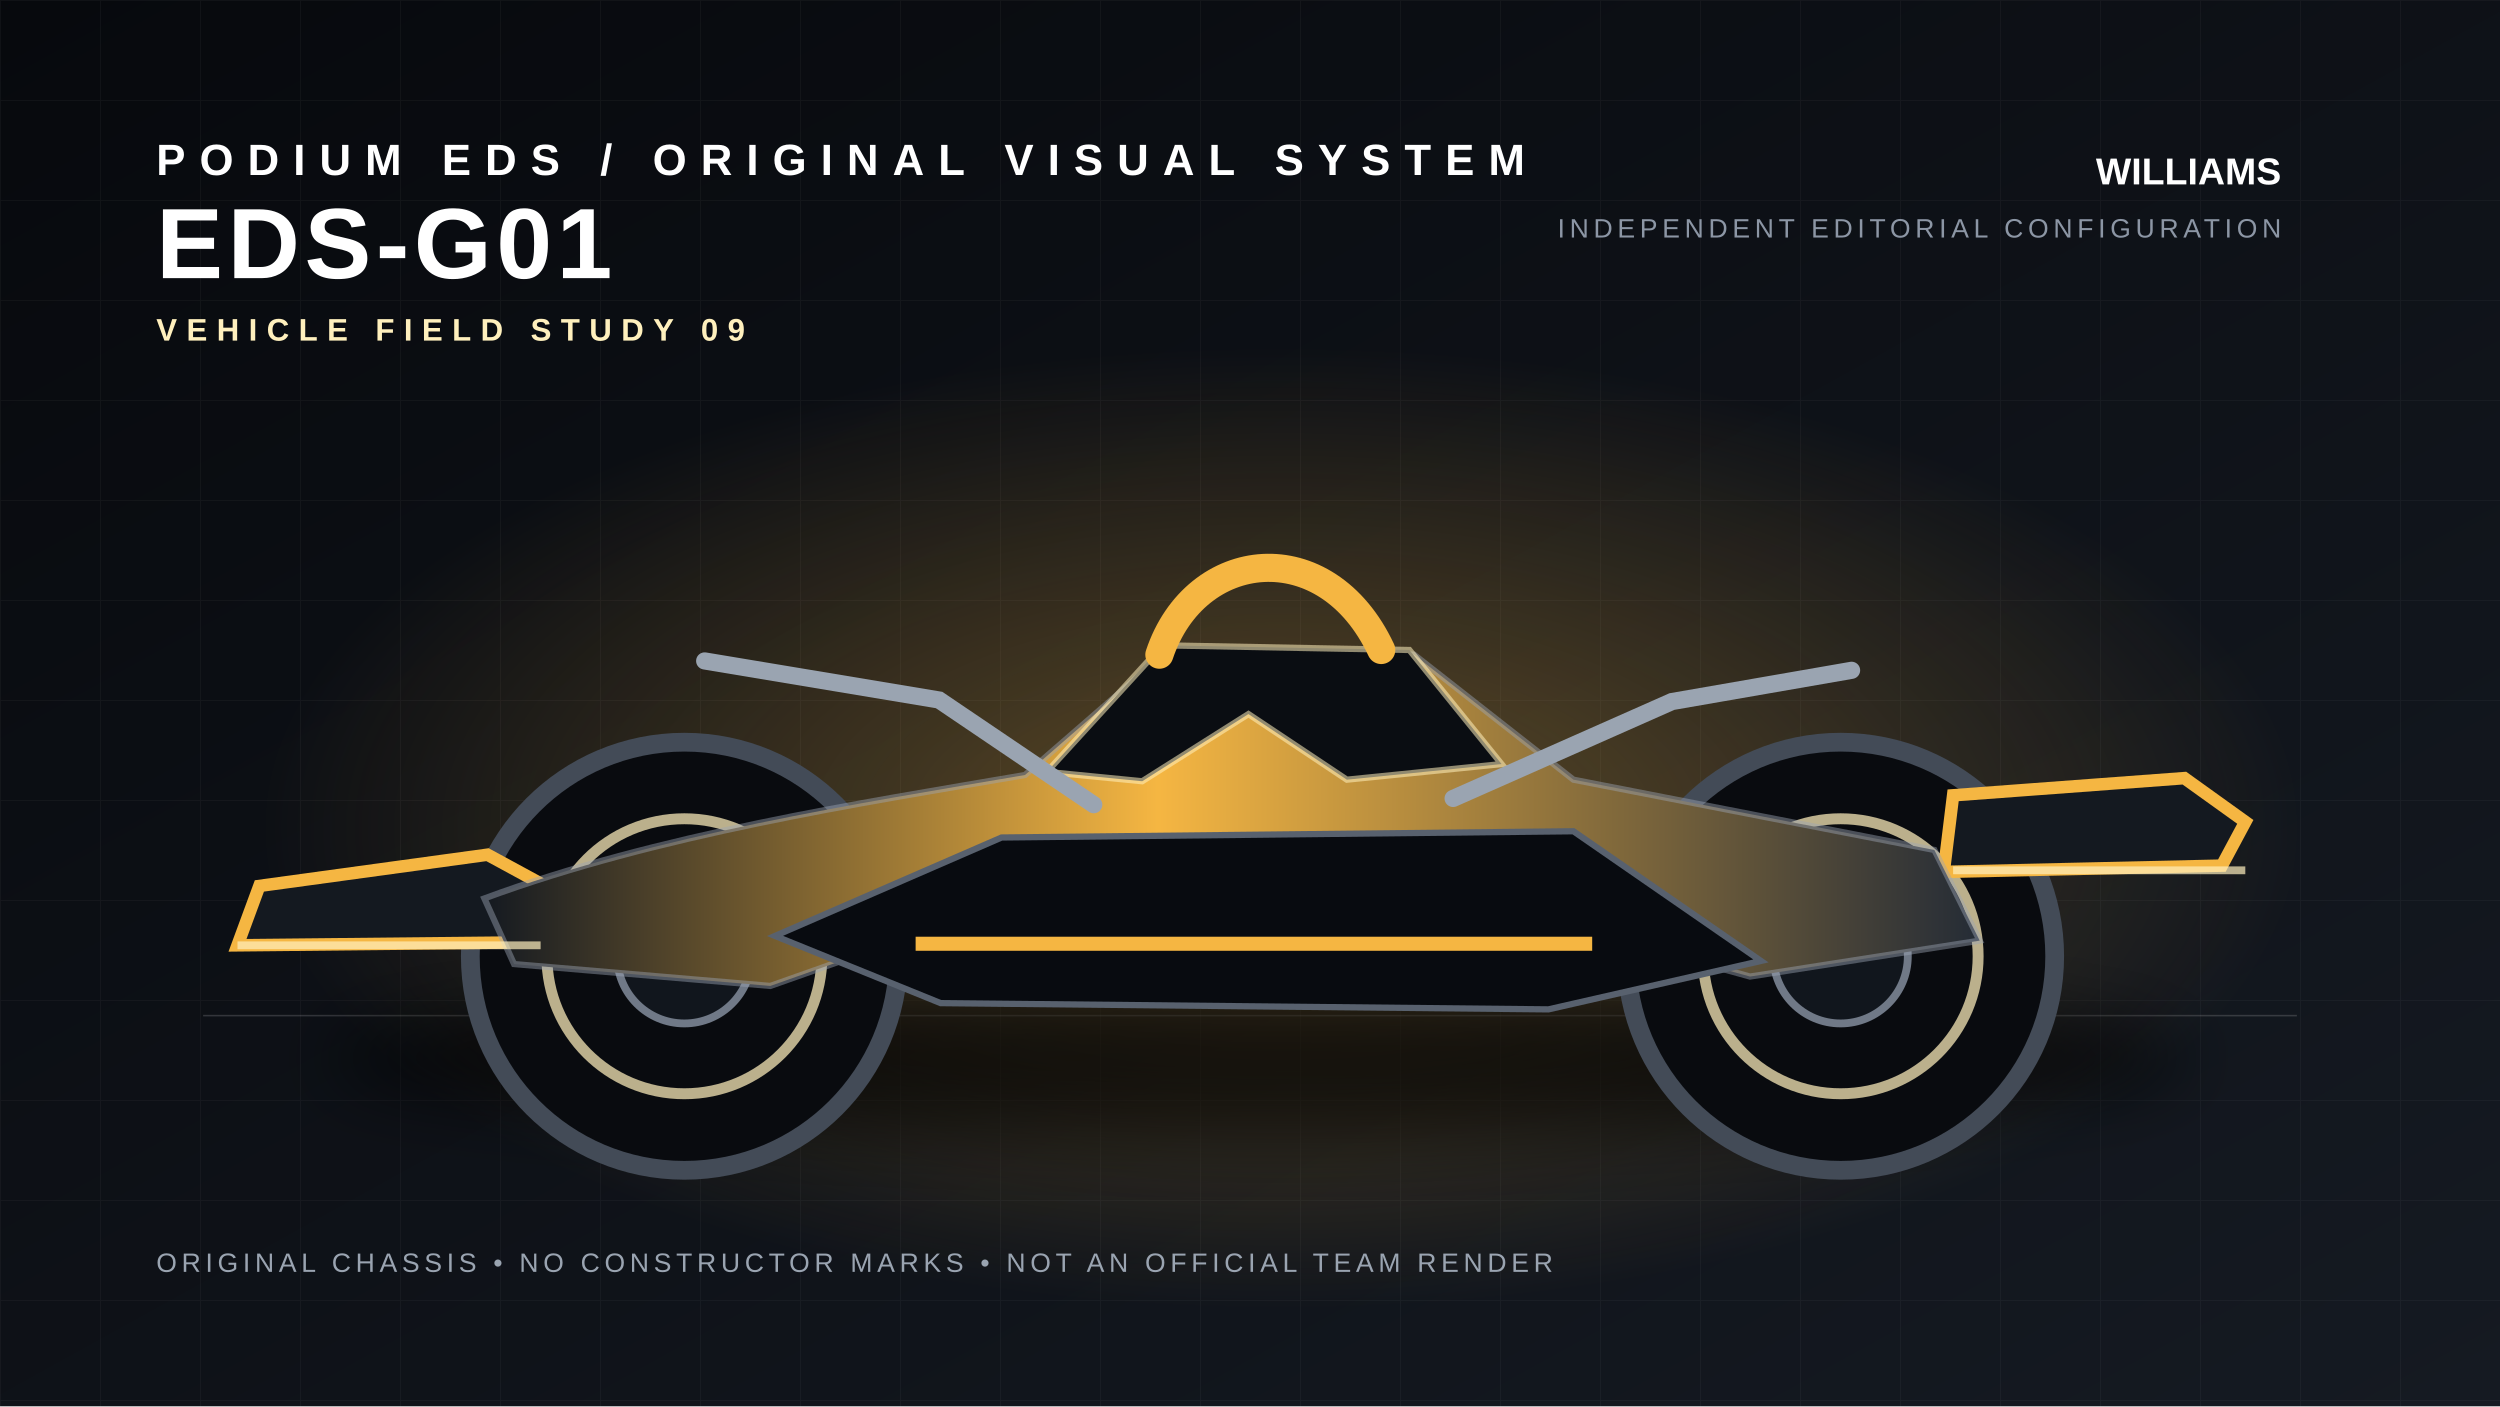
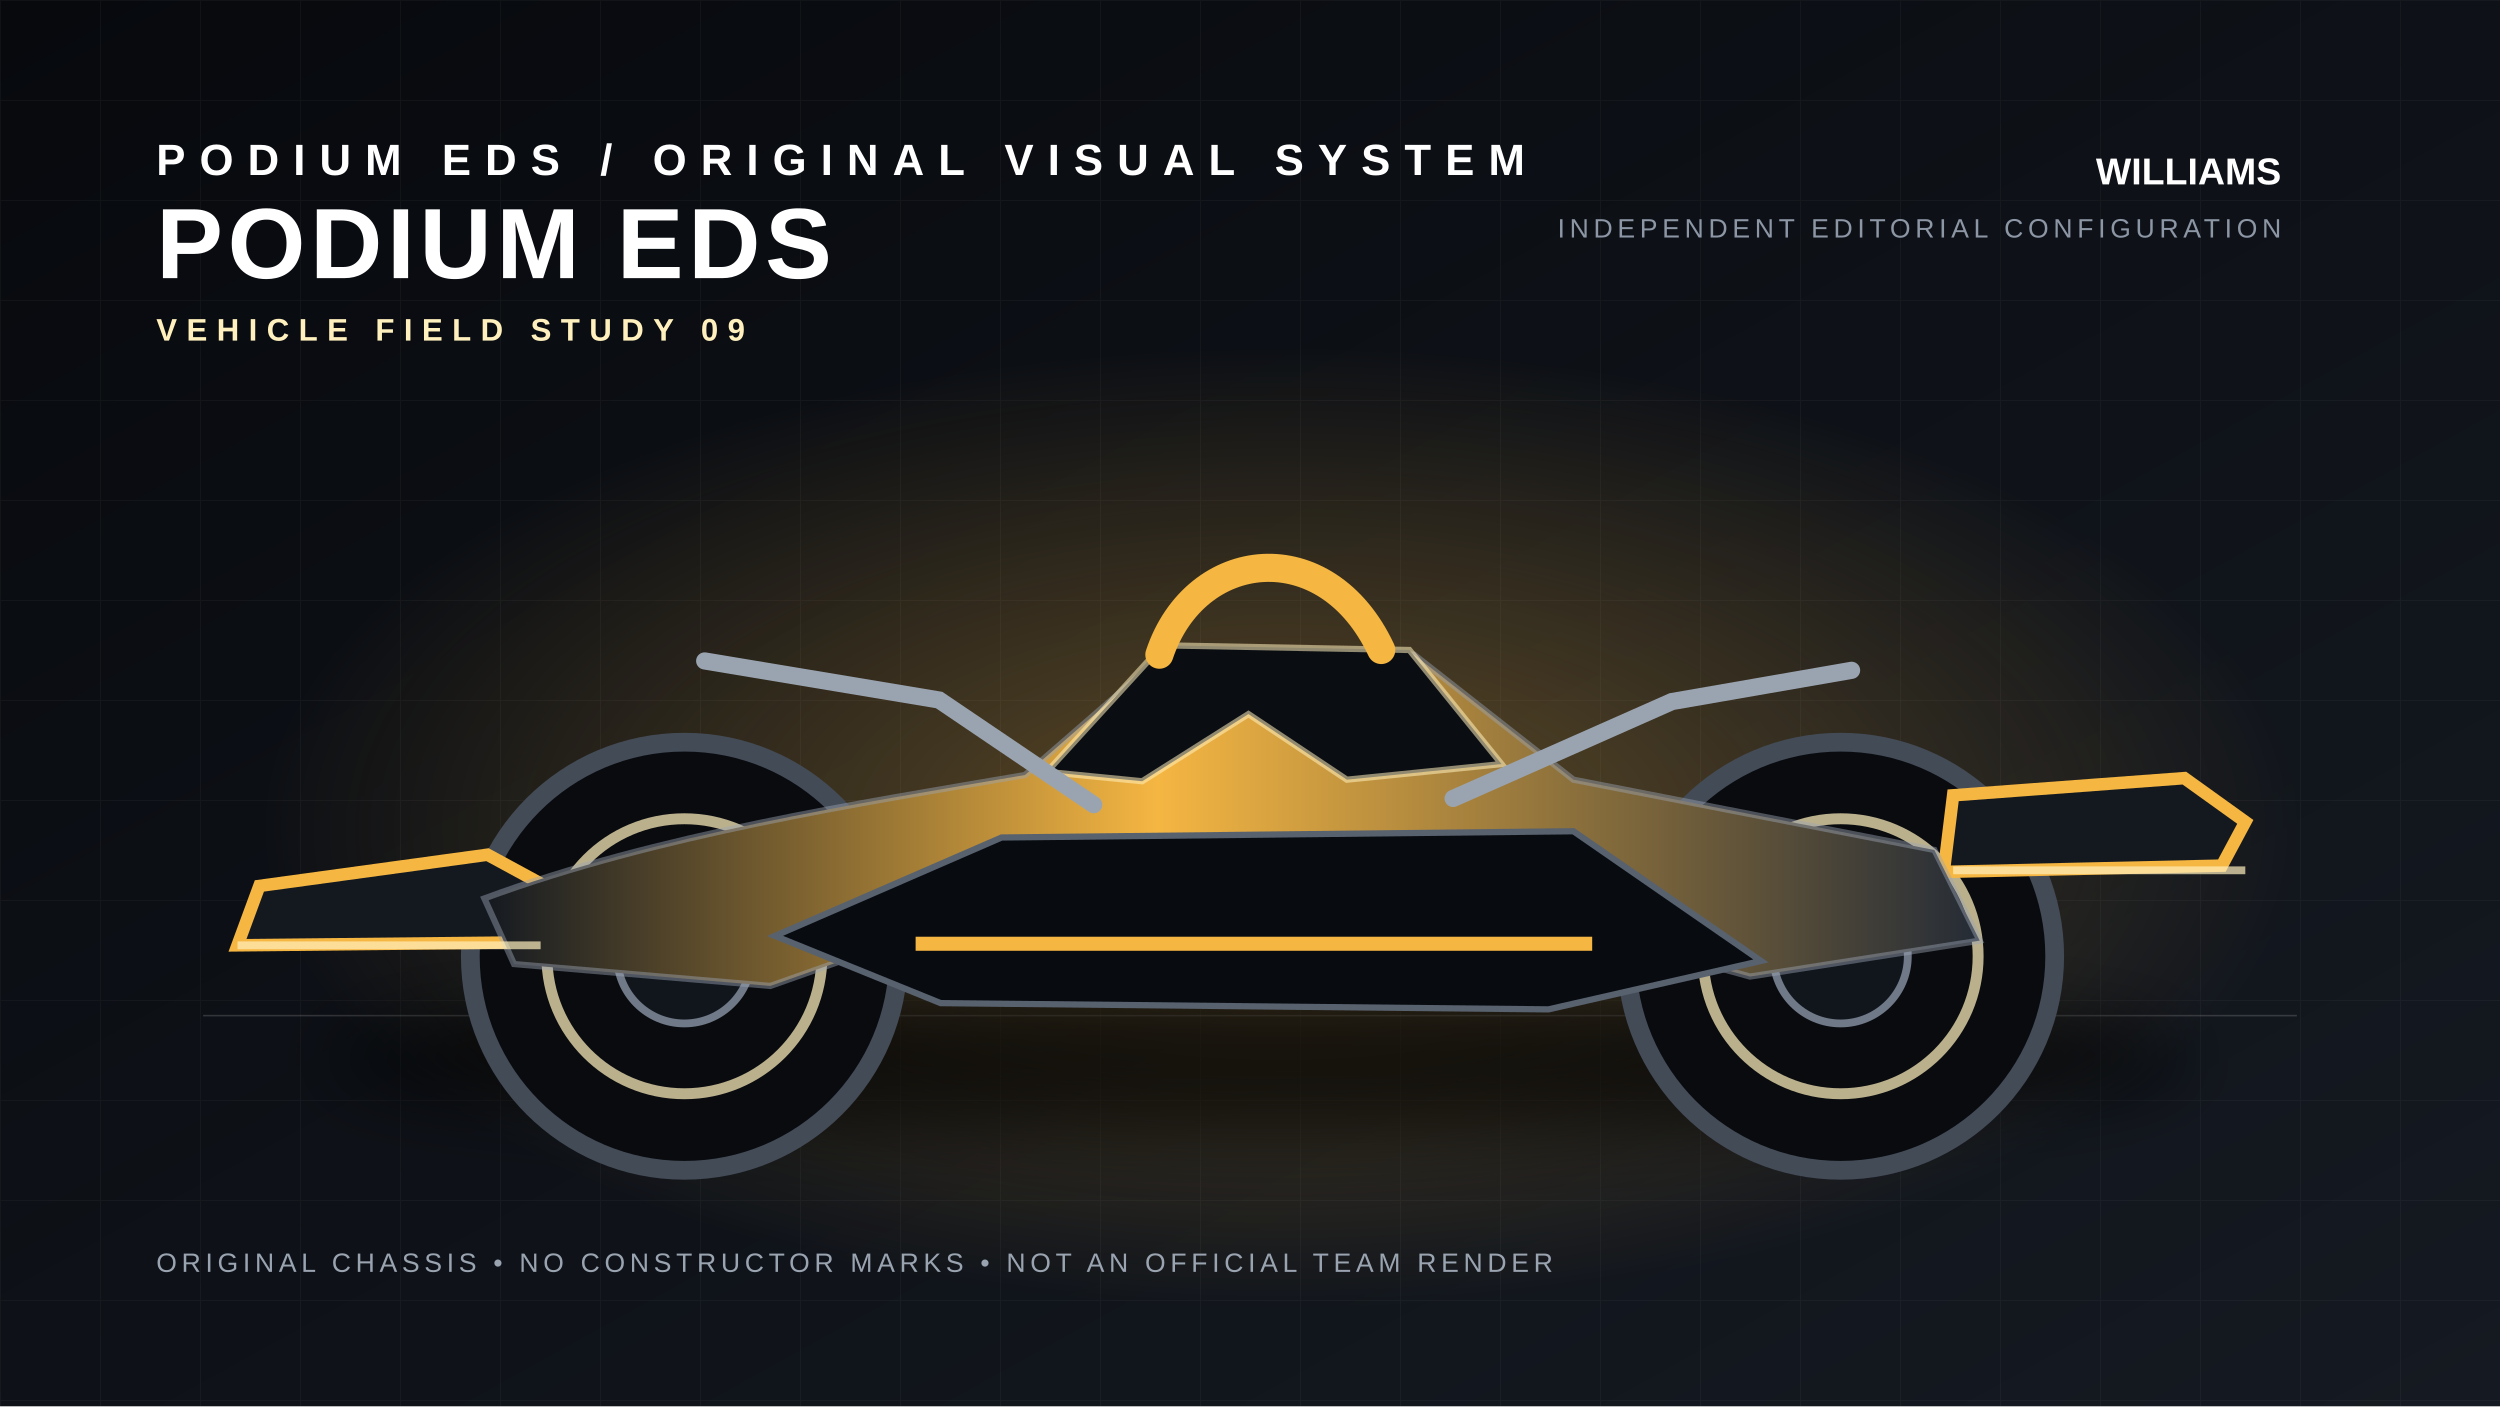
<svg xmlns="http://www.w3.org/2000/svg" viewBox="0 0 1600 900" role="img" aria-labelledby="title desc">
  <defs>
    <linearGradient id="bg" x1="0" y1="0" x2="1" y2="1">
      <stop stop-color="#07090d" />
      <stop offset="1" stop-color="#151a22" />
    </linearGradient>
    <linearGradient id="body" x1="0" y1="0" x2="1" y2="0">
      <stop stop-color="#151a21" />
      <stop offset=".45" stop-color="#f5b642" />
      <stop offset="1" stop-color="#252c36" />
    </linearGradient>
    <radialGradient id="glow">
      <stop stop-color="#f5b642" stop-opacity=".35" />
      <stop offset="1" stop-color="#f5b642" stop-opacity="0" />
    </radialGradient>
    <filter id="shadow" x="-20%" y="-50%" width="140%" height="200%">
      <feGaussianBlur stdDeviation="22" />
    </filter>
    <pattern id="grid" width="64" height="64" patternUnits="userSpaceOnUse">
      <path d="M64 0H0V64" fill="none" stroke="#ffffff" stroke-opacity=".045" />
    </pattern>
  </defs>
  <rect width="1600" height="900" fill="url(#bg)" />
  <rect width="1600" height="900" fill="url(#grid)" />
  <ellipse cx="820" cy="530" rx="650" ry="310" fill="url(#glow)" />
  <path d="M130 650H1470" stroke="#ffffff" stroke-opacity=".16" />
  <ellipse cx="805" cy="677" rx="595" ry="48" fill="#000" opacity=".62" filter="url(#shadow)" />
  <g transform="translate(0 24)">
    <g fill="#090b0f" stroke="#434b57" stroke-width="12">
      <circle cx="438" cy="588" r="137" />
      <circle cx="1178" cy="588" r="137" />
    </g>
    <g fill="none" stroke="#fff0bd" stroke-opacity=".72" stroke-width="7">
      <circle cx="438" cy="588" r="88" />
      <circle cx="1178" cy="588" r="88" />
    </g>
    <g fill="#11161d" stroke="#707987" stroke-width="5">
      <circle cx="438" cy="588" r="43" />
      <circle cx="1178" cy="588" r="43" />
    </g>
    <path d="M166 543L312 523 358 548 347 579 152 581Z" fill="#141920" stroke="#f5b642" stroke-width="8" />
    <path d="M1250 485L1398 474 1437 502 1422 530 1244 534Z" fill="#141920" stroke="#f5b642" stroke-width="8" />
    <path d="M310 551C421 510 551 490 656 472L748 392 905 395 1007 475 1238 520 1267 578 1120 601 1008 570 592 572 493 607 329 593Z" fill="url(#body)" stroke="#9da6b4" stroke-opacity=".45" stroke-width="4" />
    <path d="M670 470L744 389 902 392 961 465 862 475 799 433 731 476Z" fill="#0a0d12" stroke="#fff0bd" stroke-opacity=".55" stroke-width="4" />
    <path d="M742 395C765 326 849 317 884 392" fill="none" stroke="#f5b642" stroke-width="18" stroke-linecap="round" />
    <path d="M496 575L641 512 1007 508 1127 591 991 622 602 618Z" fill="#080b10" stroke="#58616e" stroke-width="4" />
    <path d="M586 580L1019 580" stroke="#f5b642" stroke-width="9" />
    <path d="M700 491L601 424 451 399" fill="none" stroke="#9aa4b1" stroke-width="11" stroke-linecap="round" />
    <path d="M930 487L1070 425 1185 405" fill="none" stroke="#9aa4b1" stroke-width="11" stroke-linecap="round" />
    <path d="M152 581H346M1250 533H1437" stroke="#fff0bd" stroke-width="5" opacity=".7" />
  </g>
  <g font-family="Arial, Helvetica, sans-serif" fill="#fff">
    <text x="100" y="112" font-size="28" font-weight="700" letter-spacing="9">PODIUM EDS / ORIGINAL VISUAL SYSTEM</text>
-     <text x="100" y="178" font-size="64" font-weight="800" letter-spacing="3">EDS-G01</text>
+     <text x="100" y="178" font-size="64" font-weight="800" letter-spacing="3">PODIUM EDS</text>
    <text x="100" y="218" fill="#fff0bd" font-size="20" font-weight="700" letter-spacing="6">VEHICLE FIELD STUDY 09</text>
    <text x="1460" y="118" text-anchor="end" font-size="24" font-weight="700">WILLIAMS</text>
    <text x="1460" y="152" text-anchor="end" fill="#8c96a5" font-size="17" letter-spacing="3">INDEPENDENT EDITORIAL CONFIGURATION</text>
    <text x="100" y="814" fill="#9aa4b1" font-size="17" letter-spacing="3">ORIGINAL CHASSIS • NO CONSTRUCTOR MARKS • NOT AN OFFICIAL TEAM RENDER</text>
  </g>
</svg>
